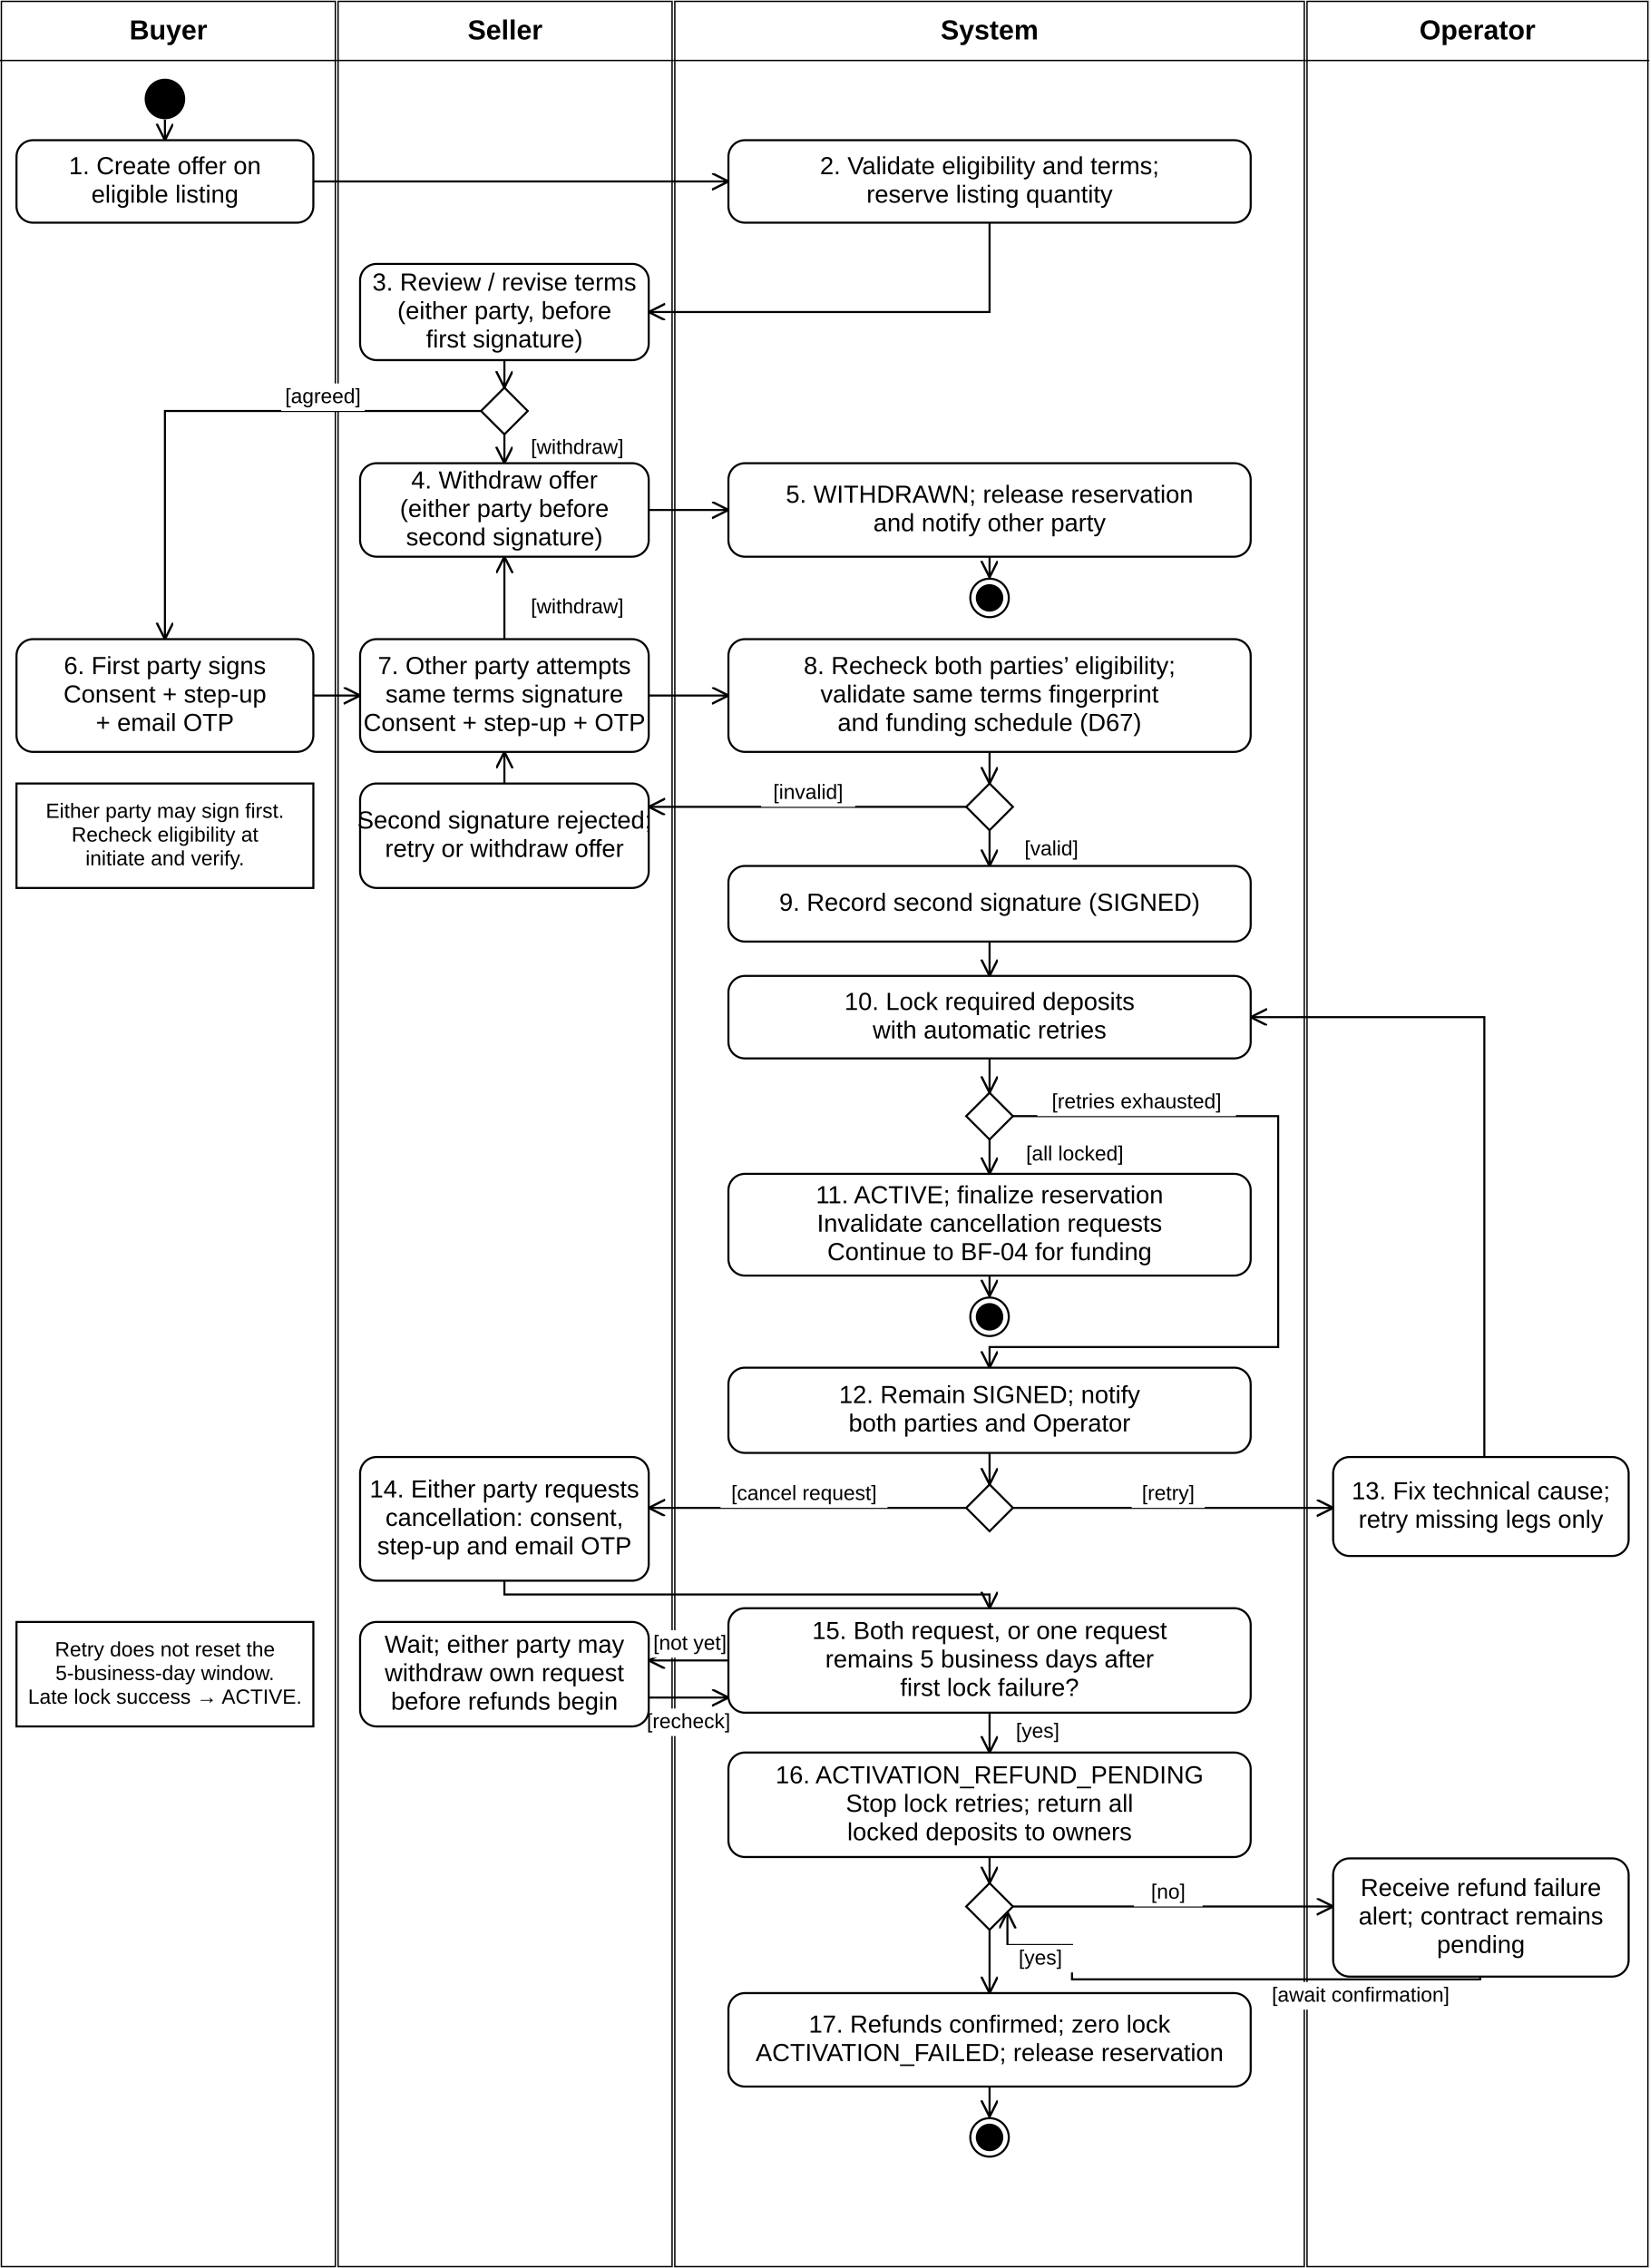
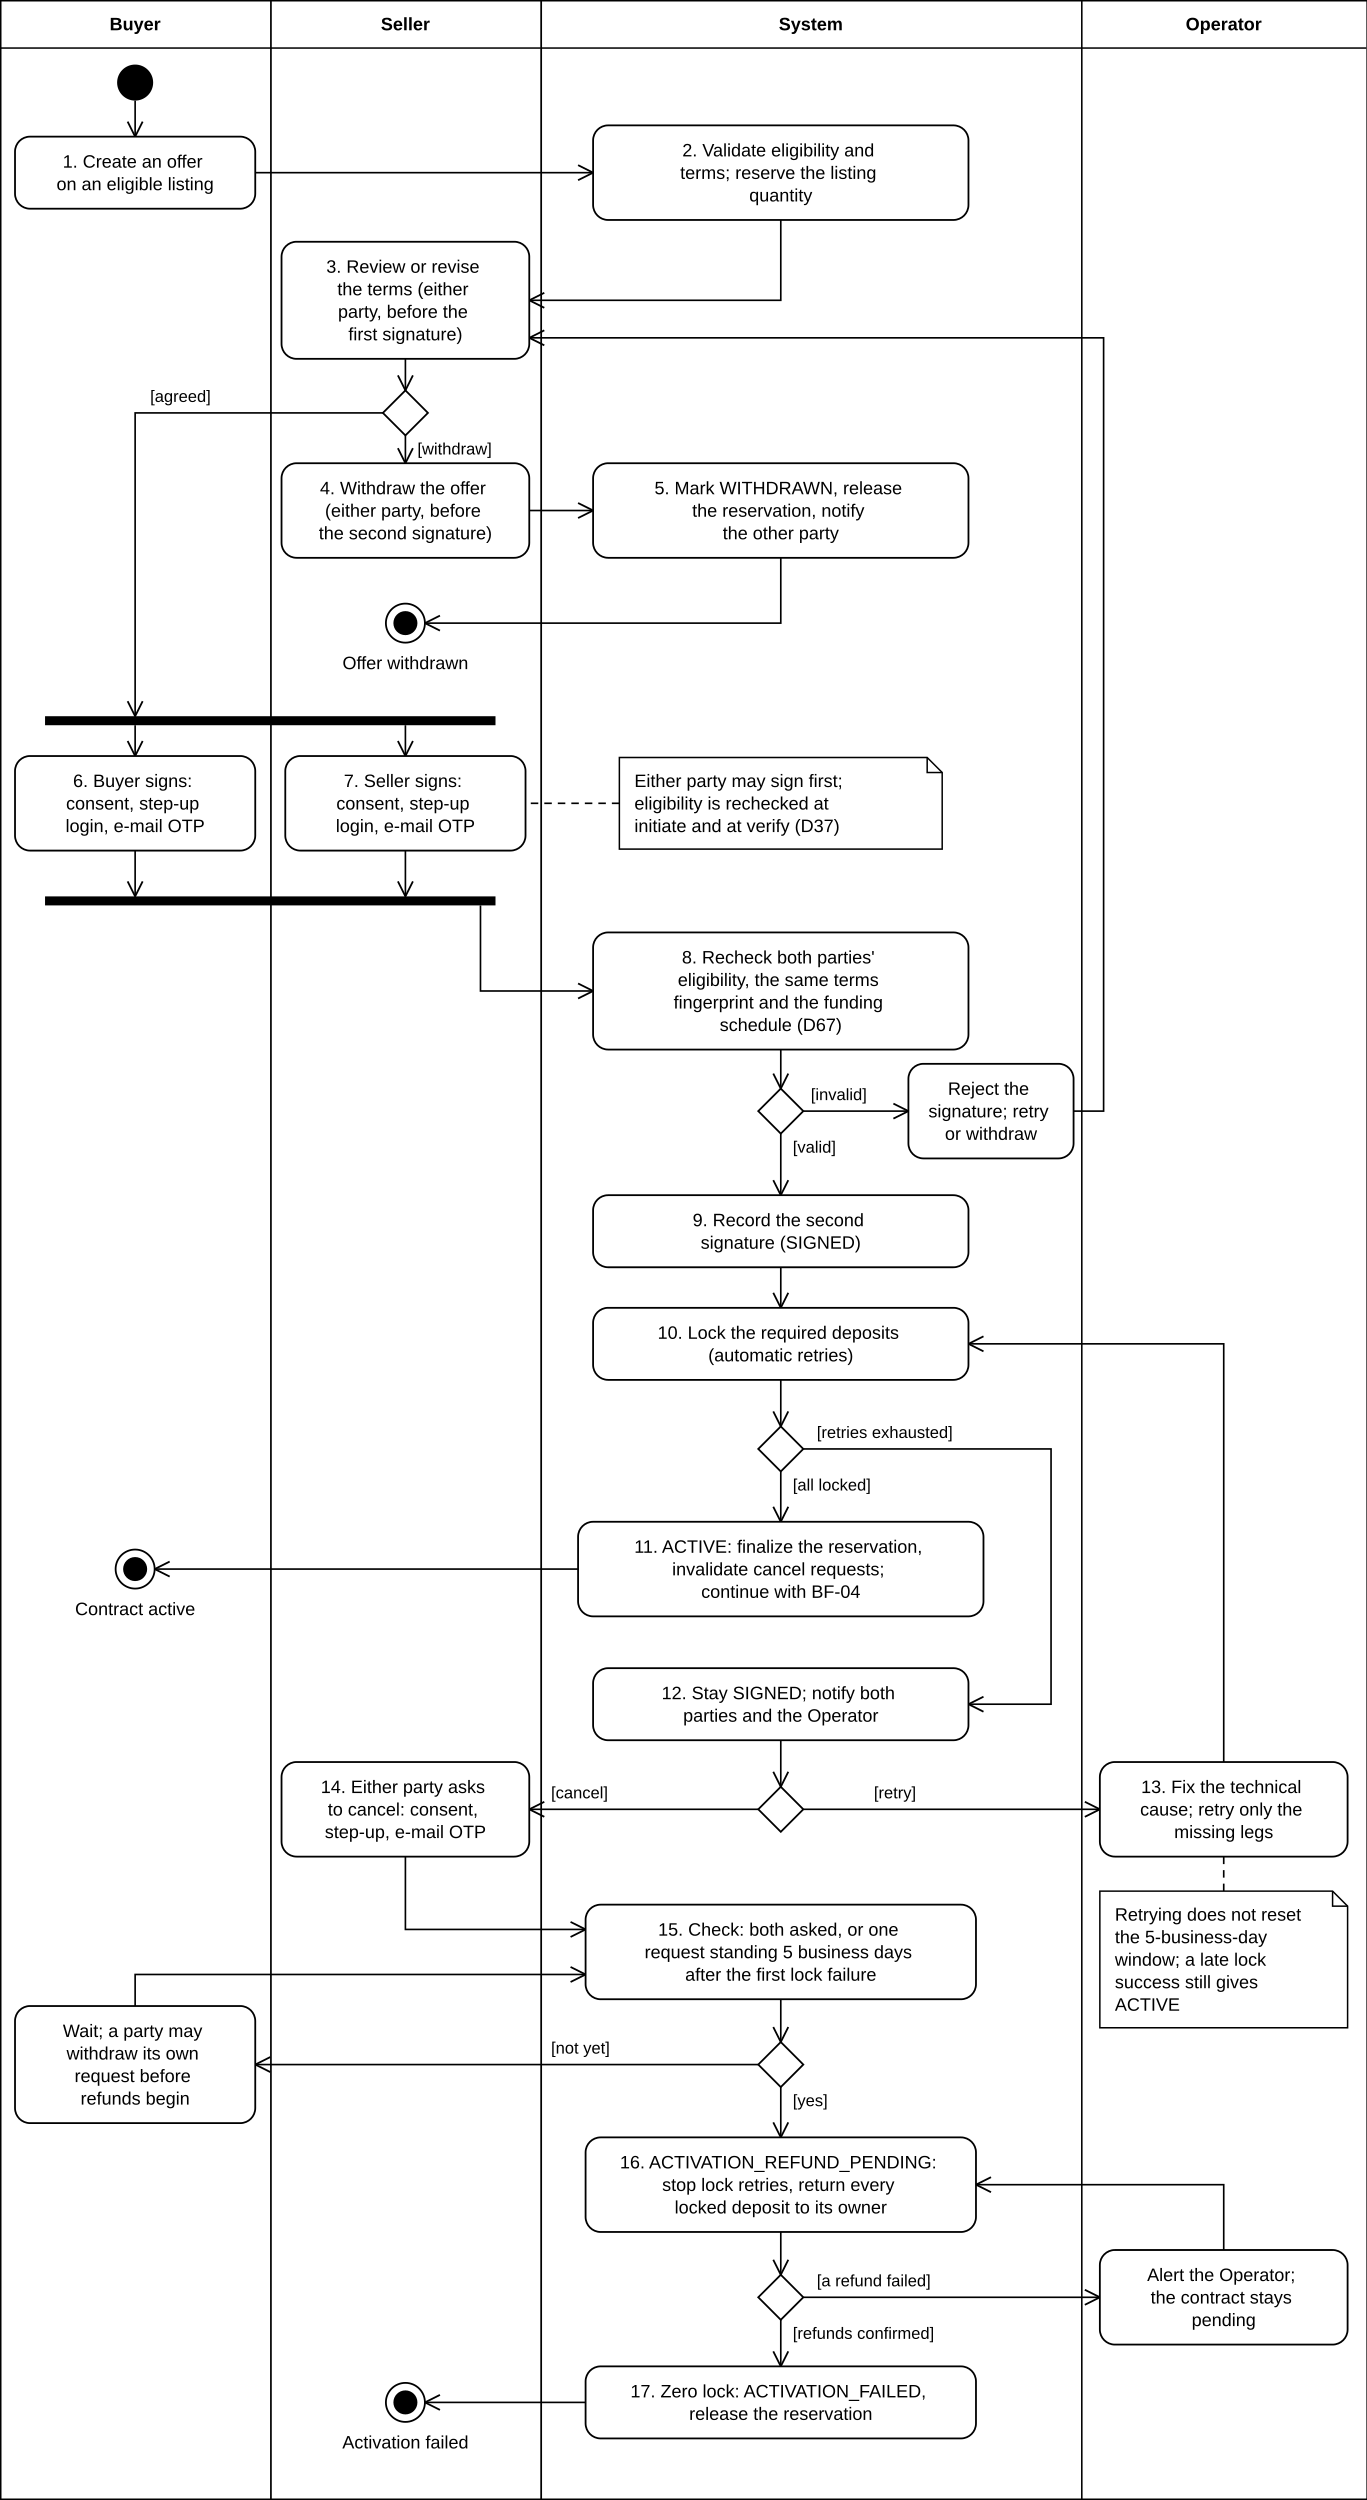
- <svg xmlns="http://www.w3.org/2000/svg" width="1200" height="1650" viewBox="0 0 1200 1650">
+ <svg xmlns="http://www.w3.org/2000/svg" width="910" height="1665" viewBox="0 0 910 1665" font-family="Arial" font-size="12">
  <defs>
-     <marker id="arrow" markerWidth="9" markerHeight="9" refX="8" refY="4" orient="auto">
-       <path d="M0 0L8 4L0 8" fill="none" stroke="black" stroke-width="1.1" />
+     <marker id="open" viewBox="0 0 12 12" refX="11" refY="6" markerWidth="12" markerHeight="12" markerUnits="userSpaceOnUse" orient="auto">
+       <path d="M1,1 L11,6 L1,11" fill="none" stroke="black" stroke-width="1.2" />
+     </marker>
+     <marker id="tri" viewBox="0 0 14 14" refX="13" refY="7" markerWidth="14" markerHeight="14" markerUnits="userSpaceOnUse" orient="auto">
+       <path d="M1,1 L13,7 L1,13 Z" fill="white" stroke="black" />
+     </marker>
+     <marker id="dia" viewBox="0 0 18 10" refX="1" refY="5" markerWidth="18" markerHeight="10" markerUnits="userSpaceOnUse" orient="auto">
+       <path d="M1,5 L9,1 L17,5 L9,9 Z" fill="black" />
    </marker>
  </defs>
-   <rect width="1200" height="1650" fill="white" />
-   <rect x="1" y="1" width="243" height="1648" fill="none" stroke="black" />
-   <path d="M0 44H245" stroke="black" />
-   <text x="122.5" y="23.0" text-anchor="middle" dominant-baseline="middle" font-family="Arial, sans-serif" font-size="20" font-weight="bold">Buyer</text>
-   <rect x="246" y="1" width="243" height="1648" fill="none" stroke="black" />
-   <path d="M245 44H490" stroke="black" />
-   <text x="367.5" y="23.0" text-anchor="middle" dominant-baseline="middle" font-family="Arial, sans-serif" font-size="20" font-weight="bold">Seller</text>
-   <rect x="491" y="1" width="458" height="1648" fill="none" stroke="black" />
-   <path d="M490 44H950" stroke="black" />
-   <text x="720.0" y="23.0" text-anchor="middle" dominant-baseline="middle" font-family="Arial, sans-serif" font-size="20" font-weight="bold">System</text>
-   <rect x="951" y="1" width="248" height="1648" fill="none" stroke="black" />
-   <path d="M950 44H1200" stroke="black" />
-   <text x="1075.0" y="23.0" text-anchor="middle" dominant-baseline="middle" font-family="Arial, sans-serif" font-size="20" font-weight="bold">Operator</text>
-   <polyline points="120,87 120,102" fill="none" stroke="black" stroke-width="1.5" marker-end="url(#arrow)" />
-   <polyline points="228,132 530,132" fill="none" stroke="black" stroke-width="1.5" marker-end="url(#arrow)" />
-   <polyline points="720,162 720,227 472,227" fill="none" stroke="black" stroke-width="1.5" marker-end="url(#arrow)" />
-   <polyline points="367,262 367,282" fill="none" stroke="black" stroke-width="1.5" marker-end="url(#arrow)" />
-   <polyline points="367,316 367,337" fill="none" stroke="black" stroke-width="1.5" marker-end="url(#arrow)" />
-   <rect x="382.0" y="316" width="76.0" height="20" fill="white" />
-   <text x="420" y="326.0" text-anchor="middle" dominant-baseline="middle" font-family="Arial, sans-serif" font-size="15" font-weight="normal">[withdraw]</text>
-   <polyline points="472,371 530,371" fill="none" stroke="black" stroke-width="1.5" marker-end="url(#arrow)" />
-   <polyline points="720,405 720,420" fill="none" stroke="black" stroke-width="1.5" marker-end="url(#arrow)" />
-   <polyline points="350,299 120,299 120,465" fill="none" stroke="black" stroke-width="1.5" marker-end="url(#arrow)" />
-   <rect x="204.6" y="279" width="60.8" height="20" fill="white" />
-   <text x="235" y="289.0" text-anchor="middle" dominant-baseline="middle" font-family="Arial, sans-serif" font-size="15" font-weight="normal">[agreed]</text>
-   <polyline points="228,506 262,506" fill="none" stroke="black" stroke-width="1.5" marker-end="url(#arrow)" />
-   <polyline points="472,506 530,506" fill="none" stroke="black" stroke-width="1.5" marker-end="url(#arrow)" />
-   <polyline points="720,547 720,570" fill="none" stroke="black" stroke-width="1.5" marker-end="url(#arrow)" />
-   <polyline points="720,604 720,630" fill="none" stroke="black" stroke-width="1.5" marker-end="url(#arrow)" />
-   <rect x="738.4" y="608" width="53.2" height="20" fill="white" />
-   <text x="765" y="618.0" text-anchor="middle" dominant-baseline="middle" font-family="Arial, sans-serif" font-size="15" font-weight="normal">[valid]</text>
-   <polyline points="703,587 472,587" fill="none" stroke="black" stroke-width="1.5" marker-end="url(#arrow)" />
-   <rect x="553.8" y="567" width="68.4" height="20" fill="white" />
-   <text x="588" y="577.0" text-anchor="middle" dominant-baseline="middle" font-family="Arial, sans-serif" font-size="15" font-weight="normal">[invalid]</text>
-   <polyline points="367,570 367,547" fill="none" stroke="black" stroke-width="1.5" marker-end="url(#arrow)" />
-   <polyline points="367,465 367,405" fill="none" stroke="black" stroke-width="1.5" marker-end="url(#arrow)" />
-   <rect x="382.0" y="432" width="76.0" height="20" fill="white" />
-   <text x="420" y="442.0" text-anchor="middle" dominant-baseline="middle" font-family="Arial, sans-serif" font-size="15" font-weight="normal">[withdraw]</text>
-   <polyline points="720,685 720,710" fill="none" stroke="black" stroke-width="1.5" marker-end="url(#arrow)" />
-   <polyline points="720,770 720,795" fill="none" stroke="black" stroke-width="1.5" marker-end="url(#arrow)" />
-   <polyline points="720,829 720,854" fill="none" stroke="black" stroke-width="1.5" marker-end="url(#arrow)" />
-   <rect x="736.4" y="830" width="91.2" height="20" fill="white" />
-   <text x="782" y="840.0" text-anchor="middle" dominant-baseline="middle" font-family="Arial, sans-serif" font-size="15" font-weight="normal">[all locked]</text>
-   <polyline points="720,928 720,943" fill="none" stroke="black" stroke-width="1.5" marker-end="url(#arrow)" />
-   <polyline points="737,812 930,812 930,980 720,980 720,995" fill="none" stroke="black" stroke-width="1.5" marker-end="url(#arrow)" />
-   <rect x="754.8" y="792" width="144.4" height="20" fill="white" />
-   <text x="827" y="802.0" text-anchor="middle" dominant-baseline="middle" font-family="Arial, sans-serif" font-size="15" font-weight="normal">[retries exhausted]</text>
-   <polyline points="720,1057 720,1080" fill="none" stroke="black" stroke-width="1.5" marker-end="url(#arrow)" />
-   <polyline points="737,1097 970,1097" fill="none" stroke="black" stroke-width="1.5" marker-end="url(#arrow)" />
-   <rect x="823.4" y="1077" width="53.2" height="20" fill="white" />
-   <text x="850" y="1087.0" text-anchor="middle" dominant-baseline="middle" font-family="Arial, sans-serif" font-size="15" font-weight="normal">[retry]</text>
-   <polyline points="1080,1060 1080,740 910,740" fill="none" stroke="black" stroke-width="1.5" marker-end="url(#arrow)" />
-   <polyline points="703,1097 472,1097" fill="none" stroke="black" stroke-width="1.5" marker-end="url(#arrow)" />
-   <rect x="524.2" y="1077" width="121.6" height="20" fill="white" />
-   <text x="585" y="1087.0" text-anchor="middle" dominant-baseline="middle" font-family="Arial, sans-serif" font-size="15" font-weight="normal">[cancel request]</text>
-   <polyline points="367,1150 367,1160 720,1160 720,1170" fill="none" stroke="black" stroke-width="1.5" marker-end="url(#arrow)" />
-   <polyline points="530,1208 472,1208" fill="none" stroke="black" stroke-width="1.5" marker-end="url(#arrow)" />
-   <rect x="467.8" y="1186" width="68.4" height="20" fill="white" />
-   <text x="502" y="1196.0" text-anchor="middle" dominant-baseline="middle" font-family="Arial, sans-serif" font-size="15" font-weight="normal">[not yet]</text>
-   <polyline points="472,1235 530,1235" fill="none" stroke="black" stroke-width="1.5" marker-end="url(#arrow)" />
-   <rect x="466.8" y="1243" width="68.4" height="20" fill="white" />
-   <text x="501" y="1253.0" text-anchor="middle" dominant-baseline="middle" font-family="Arial, sans-serif" font-size="15" font-weight="normal">[recheck]</text>
-   <polyline points="720,1246 720,1275" fill="none" stroke="black" stroke-width="1.5" marker-end="url(#arrow)" />
-   <rect x="730.0" y="1250" width="50" height="20" fill="white" />
-   <text x="755" y="1260.0" text-anchor="middle" dominant-baseline="middle" font-family="Arial, sans-serif" font-size="15" font-weight="normal">[yes]</text>
-   <polyline points="720,1351 720,1370" fill="none" stroke="black" stroke-width="1.5" marker-end="url(#arrow)" />
-   <polyline points="737,1387 970,1387" fill="none" stroke="black" stroke-width="1.5" marker-end="url(#arrow)" />
-   <rect x="825.0" y="1367" width="50" height="20" fill="white" />
-   <text x="850" y="1377.0" text-anchor="middle" dominant-baseline="middle" font-family="Arial, sans-serif" font-size="15" font-weight="normal">[no]</text>
-   <polyline points="1077,1438 1077,1440 780,1440 780,1415 733,1415 733,1391" fill="none" stroke="black" stroke-width="1.5" marker-end="url(#arrow)" />
-   <rect x="914.0" y="1442" width="152.0" height="20" fill="white" />
-   <text x="990" y="1452.0" text-anchor="middle" dominant-baseline="middle" font-family="Arial, sans-serif" font-size="15" font-weight="normal">[await confirmation]</text>
-   <polyline points="720,1404 720,1450" fill="none" stroke="black" stroke-width="1.5" marker-end="url(#arrow)" />
-   <rect x="732.0" y="1415" width="50" height="20" fill="white" />
-   <text x="757" y="1425.0" text-anchor="middle" dominant-baseline="middle" font-family="Arial, sans-serif" font-size="15" font-weight="normal">[yes]</text>
-   <polyline points="720,1518 720,1540" fill="none" stroke="black" stroke-width="1.5" marker-end="url(#arrow)" />
-   <circle cx="120.0" cy="72.0" r="14.0" fill="black" stroke="black" stroke-width="1.5" />
-   <text x="120.0" y="72.0" text-anchor="middle" dominant-baseline="middle" font-family="Arial, sans-serif" font-size="18" font-weight="normal" />
-   <rect x="12" y="102" width="216" height="60" rx="12" fill="white" stroke="black" stroke-width="1.5" />
-   <text x="120.0" y="121.65" text-anchor="middle" dominant-baseline="middle" font-family="Arial, sans-serif" font-size="18" font-weight="normal">1. Create offer on</text>
-   <text x="120.0" y="142.35" text-anchor="middle" dominant-baseline="middle" font-family="Arial, sans-serif" font-size="18" font-weight="normal">eligible listing</text>
-   <rect x="530" y="102" width="380" height="60" rx="12" fill="white" stroke="black" stroke-width="1.5" />
-   <text x="720.0" y="121.65" text-anchor="middle" dominant-baseline="middle" font-family="Arial, sans-serif" font-size="18" font-weight="normal">2. Validate eligibility and terms;</text>
-   <text x="720.0" y="142.35" text-anchor="middle" dominant-baseline="middle" font-family="Arial, sans-serif" font-size="18" font-weight="normal">reserve listing quantity</text>
-   <rect x="262" y="192" width="210" height="70" rx="12" fill="white" stroke="black" stroke-width="1.5" />
-   <text x="367.0" y="206.3" text-anchor="middle" dominant-baseline="middle" font-family="Arial, sans-serif" font-size="18" font-weight="normal">3. Review / revise terms</text>
-   <text x="367.0" y="227.0" text-anchor="middle" dominant-baseline="middle" font-family="Arial, sans-serif" font-size="18" font-weight="normal">(either party, before</text>
-   <text x="367.0" y="247.7" text-anchor="middle" dominant-baseline="middle" font-family="Arial, sans-serif" font-size="18" font-weight="normal">first signature)</text>
-   <path d="M367.0 282L384 299.0L367.0 316L350 299.0Z" fill="white" stroke="black" stroke-width="1.5" />
-   <text x="367.0" y="299.0" text-anchor="middle" dominant-baseline="middle" font-family="Arial, sans-serif" font-size="18" font-weight="normal" />
-   <rect x="262" y="337" width="210" height="68" rx="12" fill="white" stroke="black" stroke-width="1.5" />
-   <text x="367.0" y="350.3" text-anchor="middle" dominant-baseline="middle" font-family="Arial, sans-serif" font-size="18" font-weight="normal">4. Withdraw offer</text>
-   <text x="367.0" y="371.0" text-anchor="middle" dominant-baseline="middle" font-family="Arial, sans-serif" font-size="18" font-weight="normal">(either party before</text>
-   <text x="367.0" y="391.7" text-anchor="middle" dominant-baseline="middle" font-family="Arial, sans-serif" font-size="18" font-weight="normal">second signature)</text>
-   <rect x="530" y="337" width="380" height="68" rx="12" fill="white" stroke="black" stroke-width="1.5" />
-   <text x="720.0" y="360.65" text-anchor="middle" dominant-baseline="middle" font-family="Arial, sans-serif" font-size="18" font-weight="normal">5. WITHDRAWN; release reservation</text>
-   <text x="720.0" y="381.35" text-anchor="middle" dominant-baseline="middle" font-family="Arial, sans-serif" font-size="18" font-weight="normal">and notify other party</text>
-   <circle cx="720.0" cy="435.0" r="14.0" fill="white" stroke="black" stroke-width="1.5" />
-   <circle cx="720.0" cy="435.0" r="10.0" fill="black" />
-   <text x="720.0" y="435.0" text-anchor="middle" dominant-baseline="middle" font-family="Arial, sans-serif" font-size="18" font-weight="normal" />
-   <rect x="12" y="465" width="216" height="82" rx="12" fill="white" stroke="black" stroke-width="1.5" />
-   <text x="120.0" y="485.3" text-anchor="middle" dominant-baseline="middle" font-family="Arial, sans-serif" font-size="18" font-weight="normal">6. First party signs</text>
-   <text x="120.0" y="506.0" text-anchor="middle" dominant-baseline="middle" font-family="Arial, sans-serif" font-size="18" font-weight="normal">Consent + step-up</text>
-   <text x="120.0" y="526.7" text-anchor="middle" dominant-baseline="middle" font-family="Arial, sans-serif" font-size="18" font-weight="normal">+ email OTP</text>
-   <rect x="262" y="465" width="210" height="82" rx="12" fill="white" stroke="black" stroke-width="1.5" />
-   <text x="367.0" y="485.3" text-anchor="middle" dominant-baseline="middle" font-family="Arial, sans-serif" font-size="18" font-weight="normal">7. Other party attempts</text>
-   <text x="367.0" y="506.0" text-anchor="middle" dominant-baseline="middle" font-family="Arial, sans-serif" font-size="18" font-weight="normal">same terms signature</text>
-   <text x="367.0" y="526.7" text-anchor="middle" dominant-baseline="middle" font-family="Arial, sans-serif" font-size="18" font-weight="normal">Consent + step-up + OTP</text>
-   <rect x="530" y="465" width="380" height="82" rx="12" fill="white" stroke="black" stroke-width="1.5" />
-   <text x="720.0" y="485.3" text-anchor="middle" dominant-baseline="middle" font-family="Arial, sans-serif" font-size="18" font-weight="normal">8. Recheck both parties’ eligibility;</text>
-   <text x="720.0" y="506.0" text-anchor="middle" dominant-baseline="middle" font-family="Arial, sans-serif" font-size="18" font-weight="normal">validate same terms fingerprint</text>
-   <text x="720.0" y="526.7" text-anchor="middle" dominant-baseline="middle" font-family="Arial, sans-serif" font-size="18" font-weight="normal">and funding schedule (D67)</text>
-   <path d="M720.0 570L737 587.0L720.0 604L703 587.0Z" fill="white" stroke="black" stroke-width="1.5" />
-   <text x="720.0" y="587.0" text-anchor="middle" dominant-baseline="middle" font-family="Arial, sans-serif" font-size="18" font-weight="normal" />
-   <rect x="530" y="630" width="380" height="55" rx="12" fill="white" stroke="black" stroke-width="1.5" />
-   <text x="720.0" y="657.5" text-anchor="middle" dominant-baseline="middle" font-family="Arial, sans-serif" font-size="18" font-weight="normal">9. Record second signature (SIGNED)</text>
-   <rect x="530" y="710" width="380" height="60" rx="12" fill="white" stroke="black" stroke-width="1.5" />
-   <text x="720.0" y="729.65" text-anchor="middle" dominant-baseline="middle" font-family="Arial, sans-serif" font-size="18" font-weight="normal">10. Lock required deposits</text>
-   <text x="720.0" y="750.35" text-anchor="middle" dominant-baseline="middle" font-family="Arial, sans-serif" font-size="18" font-weight="normal">with automatic retries</text>
-   <path d="M720.0 795L737 812.0L720.0 829L703 812.0Z" fill="white" stroke="black" stroke-width="1.5" />
-   <text x="720.0" y="812.0" text-anchor="middle" dominant-baseline="middle" font-family="Arial, sans-serif" font-size="18" font-weight="normal" />
-   <rect x="530" y="854" width="380" height="74" rx="12" fill="white" stroke="black" stroke-width="1.5" />
-   <text x="720.0" y="870.3" text-anchor="middle" dominant-baseline="middle" font-family="Arial, sans-serif" font-size="18" font-weight="normal">11. ACTIVE; finalize reservation</text>
-   <text x="720.0" y="891.0" text-anchor="middle" dominant-baseline="middle" font-family="Arial, sans-serif" font-size="18" font-weight="normal">Invalidate cancellation requests</text>
-   <text x="720.0" y="911.7" text-anchor="middle" dominant-baseline="middle" font-family="Arial, sans-serif" font-size="18" font-weight="normal">Continue to BF-04 for funding</text>
-   <circle cx="720.0" cy="958.0" r="14.0" fill="white" stroke="black" stroke-width="1.5" />
-   <circle cx="720.0" cy="958.0" r="10.0" fill="black" />
-   <text x="720.0" y="958.0" text-anchor="middle" dominant-baseline="middle" font-family="Arial, sans-serif" font-size="18" font-weight="normal" />
-   <rect x="530" y="995" width="380" height="62" rx="12" fill="white" stroke="black" stroke-width="1.5" />
-   <text x="720.0" y="1015.65" text-anchor="middle" dominant-baseline="middle" font-family="Arial, sans-serif" font-size="18" font-weight="normal">12. Remain SIGNED; notify</text>
-   <text x="720.0" y="1036.35" text-anchor="middle" dominant-baseline="middle" font-family="Arial, sans-serif" font-size="18" font-weight="normal">both parties and Operator</text>
-   <path d="M720.0 1080L737 1097.0L720.0 1114L703 1097.0Z" fill="white" stroke="black" stroke-width="1.5" />
-   <text x="720.0" y="1097.0" text-anchor="middle" dominant-baseline="middle" font-family="Arial, sans-serif" font-size="18" font-weight="normal" />
-   <rect x="970" y="1060" width="215" height="72" rx="12" fill="white" stroke="black" stroke-width="1.5" />
-   <text x="1077.5" y="1085.65" text-anchor="middle" dominant-baseline="middle" font-family="Arial, sans-serif" font-size="18" font-weight="normal">13. Fix technical cause;</text>
-   <text x="1077.5" y="1106.35" text-anchor="middle" dominant-baseline="middle" font-family="Arial, sans-serif" font-size="18" font-weight="normal">retry missing legs only</text>
-   <rect x="262" y="1060" width="210" height="90" rx="12" fill="white" stroke="black" stroke-width="1.5" />
-   <text x="367.0" y="1084.3" text-anchor="middle" dominant-baseline="middle" font-family="Arial, sans-serif" font-size="18" font-weight="normal">14. Either party requests</text>
-   <text x="367.0" y="1105.0" text-anchor="middle" dominant-baseline="middle" font-family="Arial, sans-serif" font-size="18" font-weight="normal">cancellation: consent,</text>
-   <text x="367.0" y="1125.7" text-anchor="middle" dominant-baseline="middle" font-family="Arial, sans-serif" font-size="18" font-weight="normal">step-up and email OTP</text>
-   <rect x="530" y="1170" width="380" height="76" rx="12" fill="white" stroke="black" stroke-width="1.5" />
-   <text x="720.0" y="1187.3" text-anchor="middle" dominant-baseline="middle" font-family="Arial, sans-serif" font-size="18" font-weight="normal">15. Both request, or one request</text>
-   <text x="720.0" y="1208.0" text-anchor="middle" dominant-baseline="middle" font-family="Arial, sans-serif" font-size="18" font-weight="normal">remains 5 business days after</text>
-   <text x="720.0" y="1228.7" text-anchor="middle" dominant-baseline="middle" font-family="Arial, sans-serif" font-size="18" font-weight="normal">first lock failure?</text>
-   <rect x="262" y="1180" width="210" height="76" rx="12" fill="white" stroke="black" stroke-width="1.5" />
-   <text x="367.0" y="1197.3" text-anchor="middle" dominant-baseline="middle" font-family="Arial, sans-serif" font-size="18" font-weight="normal">Wait; either party may</text>
-   <text x="367.0" y="1218.0" text-anchor="middle" dominant-baseline="middle" font-family="Arial, sans-serif" font-size="18" font-weight="normal">withdraw own request</text>
-   <text x="367.0" y="1238.7" text-anchor="middle" dominant-baseline="middle" font-family="Arial, sans-serif" font-size="18" font-weight="normal">before refunds begin</text>
-   <rect x="530" y="1275" width="380" height="76" rx="12" fill="white" stroke="black" stroke-width="1.5" />
-   <text x="720.0" y="1292.3" text-anchor="middle" dominant-baseline="middle" font-family="Arial, sans-serif" font-size="18" font-weight="normal">16. ACTIVATION_REFUND_PENDING</text>
-   <text x="720.0" y="1313.0" text-anchor="middle" dominant-baseline="middle" font-family="Arial, sans-serif" font-size="18" font-weight="normal">Stop lock retries; return all</text>
-   <text x="720.0" y="1333.7" text-anchor="middle" dominant-baseline="middle" font-family="Arial, sans-serif" font-size="18" font-weight="normal">locked deposits to owners</text>
-   <path d="M720.0 1370L737 1387.0L720.0 1404L703 1387.0Z" fill="white" stroke="black" stroke-width="1.5" />
-   <text x="720.0" y="1387.0" text-anchor="middle" dominant-baseline="middle" font-family="Arial, sans-serif" font-size="18" font-weight="normal" />
-   <rect x="970" y="1352" width="215" height="86" rx="12" fill="white" stroke="black" stroke-width="1.5" />
-   <text x="1077.5" y="1374.3" text-anchor="middle" dominant-baseline="middle" font-family="Arial, sans-serif" font-size="18" font-weight="normal">Receive refund failure</text>
-   <text x="1077.5" y="1395.0" text-anchor="middle" dominant-baseline="middle" font-family="Arial, sans-serif" font-size="18" font-weight="normal">alert; contract remains</text>
-   <text x="1077.5" y="1415.7" text-anchor="middle" dominant-baseline="middle" font-family="Arial, sans-serif" font-size="18" font-weight="normal">pending</text>
-   <rect x="530" y="1450" width="380" height="68" rx="12" fill="white" stroke="black" stroke-width="1.5" />
-   <text x="720.0" y="1473.65" text-anchor="middle" dominant-baseline="middle" font-family="Arial, sans-serif" font-size="18" font-weight="normal">17. Refunds confirmed; zero lock</text>
-   <text x="720.0" y="1494.35" text-anchor="middle" dominant-baseline="middle" font-family="Arial, sans-serif" font-size="18" font-weight="normal">ACTIVATION_FAILED; release reservation</text>
-   <circle cx="720.0" cy="1555.0" r="14.0" fill="white" stroke="black" stroke-width="1.5" />
-   <circle cx="720.0" cy="1555.0" r="10.0" fill="black" />
-   <text x="720.0" y="1555.0" text-anchor="middle" dominant-baseline="middle" font-family="Arial, sans-serif" font-size="18" font-weight="normal" />
-   <rect x="262" y="570" width="210" height="76" rx="12" fill="white" stroke="black" stroke-width="1.5" />
-   <text x="367.0" y="597.65" text-anchor="middle" dominant-baseline="middle" font-family="Arial, sans-serif" font-size="18" font-weight="normal">Second signature rejected;</text>
-   <text x="367.0" y="618.35" text-anchor="middle" dominant-baseline="middle" font-family="Arial, sans-serif" font-size="18" font-weight="normal">retry or withdraw offer</text>
-   <rect x="12" y="570" width="216" height="76" rx="0" fill="white" stroke="black" stroke-width="1.5" />
-   <text x="120.0" y="590.75" text-anchor="middle" dominant-baseline="middle" font-family="Arial, sans-serif" font-size="15" font-weight="normal">Either party may sign first.</text>
-   <text x="120.0" y="608.0" text-anchor="middle" dominant-baseline="middle" font-family="Arial, sans-serif" font-size="15" font-weight="normal">Recheck eligibility at</text>
-   <text x="120.0" y="625.25" text-anchor="middle" dominant-baseline="middle" font-family="Arial, sans-serif" font-size="15" font-weight="normal">initiate and verify.</text>
-   <rect x="12" y="1180" width="216" height="76" rx="0" fill="white" stroke="black" stroke-width="1.5" />
-   <text x="120.0" y="1200.75" text-anchor="middle" dominant-baseline="middle" font-family="Arial, sans-serif" font-size="15" font-weight="normal">Retry does not reset the</text>
-   <text x="120.0" y="1218.0" text-anchor="middle" dominant-baseline="middle" font-family="Arial, sans-serif" font-size="15" font-weight="normal">5-business-day window.</text>
-   <text x="120.0" y="1235.25" text-anchor="middle" dominant-baseline="middle" font-family="Arial, sans-serif" font-size="15" font-weight="normal">Late lock success → ACTIVE.</text>
+   <rect x="0" y="0" width="910" height="1665" fill="white" />
+   <rect x="0.5" y=".5" width="180" height="1664" fill="white" stroke="black" />
+   <line x1="0" y1="32" x2="180" y2="32" stroke="black" />
+   <text text-anchor="middle" dominant-baseline="central" font-size="12" font-weight="bold">
+     <tspan x="90.0" y="16.0">Buyer</tspan>
+   </text>
+   <rect x="180.5" y=".5" width="180" height="1664" fill="white" stroke="black" />
+   <line x1="180" y1="32" x2="360" y2="32" stroke="black" />
+   <text text-anchor="middle" dominant-baseline="central" font-size="12" font-weight="bold">
+     <tspan x="270.0" y="16.0">Seller</tspan>
+   </text>
+   <rect x="360.5" y=".5" width="360" height="1664" fill="white" stroke="black" />
+   <line x1="360" y1="32" x2="720" y2="32" stroke="black" />
+   <text text-anchor="middle" dominant-baseline="central" font-size="12" font-weight="bold">
+     <tspan x="540.0" y="16.0">System</tspan>
+   </text>
+   <rect x="720.5" y=".5" width="190" height="1664" fill="white" stroke="black" />
+   <line x1="720" y1="32" x2="910" y2="32" stroke="black" />
+   <text text-anchor="middle" dominant-baseline="central" font-size="12" font-weight="bold">
+     <tspan x="815.0" y="16.0">Operator</tspan>
+   </text>
+   <path d="M90.0,67.0 L90.0,91.0" fill="none" stroke="black" stroke-width="1.1" marker-end="url(#open)" />
+   <path d="M170.0,115 L395.0,115" fill="none" stroke="black" stroke-width="1.1" marker-end="url(#open)" />
+   <path d="M520,146.5 L520,200 L352.5,200" fill="none" stroke="black" stroke-width="1.1" marker-end="url(#open)" />
+   <path d="M270.0,239.0 L270.0,260.0" fill="none" stroke="black" stroke-width="1.1" marker-end="url(#open)" />
+   <path d="M270.0,290.0 L270.0,308.5" fill="none" stroke="black" stroke-width="1.1" marker-end="url(#open)" />
+   <rect x="276.0" y="292" width="53.516" height="13.75" fill="white" />
+   <text text-anchor="start" dominant-baseline="central" font-size="11">
+     <tspan x="278.0" y="298.875">[withdraw]</tspan>
+   </text>
+   <path d="M352.5,340 L395.0,340" fill="none" stroke="black" stroke-width="1.1" marker-end="url(#open)" />
+   <path d="M520,371.5 L520,415 L283.0,415" fill="none" stroke="black" stroke-width="1.1" marker-end="url(#open)" />
+   <path d="M255.0,275 L90.0,275 L90.0,477.0" fill="none" stroke="black" stroke-width="1.1" marker-end="url(#open)" />
+   <rect x="98.0" y="257" width="44.359" height="13.75" fill="white" />
+   <text text-anchor="start" dominant-baseline="central" font-size="11">
+     <tspan x="100.0" y="263.875">[agreed]</tspan>
+   </text>
+   <path d="M90.0,483.0 L90.0,503.5" fill="none" stroke="black" stroke-width="1.1" marker-end="url(#open)" />
+   <path d="M270.0,483.0 L270.0,503.5" fill="none" stroke="black" stroke-width="1.1" marker-end="url(#open)" />
+   <path d="M412.5,535 L350.0,535" fill="none" stroke="black" stroke-width="1.1" stroke-dasharray="5,4" />
+   <path d="M90.0,566.5 L90.0,597.0" fill="none" stroke="black" stroke-width="1.1" marker-end="url(#open)" />
+   <path d="M270.0,566.5 L270.0,597.0" fill="none" stroke="black" stroke-width="1.1" marker-end="url(#open)" />
+   <path d="M320,603.0 L320,660 L395.0,660" fill="none" stroke="black" stroke-width="1.1" marker-end="url(#open)" />
+   <path d="M520,699.0 L520,725.0" fill="none" stroke="black" stroke-width="1.1" marker-end="url(#open)" />
+   <path d="M520,755.0 L520,796.0" fill="none" stroke="black" stroke-width="1.1" marker-end="url(#open)" />
+   <rect x="526" y="757" width="32.734" height="13.75" fill="white" />
+   <text text-anchor="start" dominant-baseline="central" font-size="11">
+     <tspan x="528" y="763.875">[valid]</tspan>
+   </text>
+   <path d="M535.0,740 L605.0,740" fill="none" stroke="black" stroke-width="1.1" marker-end="url(#open)" />
+   <rect x="538" y="722" width="41.297" height="13.75" fill="white" />
+   <text text-anchor="start" dominant-baseline="central" font-size="11">
+     <tspan x="540" y="728.875">[invalid]</tspan>
+   </text>
+   <path d="M715.0,740 L735,740 L735,225 L352.5,225" fill="none" stroke="black" stroke-width="1.1" marker-end="url(#open)" />
+   <path d="M520,844.0 L520,871.0" fill="none" stroke="black" stroke-width="1.1" marker-end="url(#open)" />
+   <path d="M520,919.0 L520,950.0" fill="none" stroke="black" stroke-width="1.1" marker-end="url(#open)" />
+   <path d="M520,980.0 L520,1013.5" fill="none" stroke="black" stroke-width="1.1" marker-end="url(#open)" />
+   <rect x="526" y="982" width="55.969" height="13.75" fill="white" />
+   <text text-anchor="start" dominant-baseline="central" font-size="11">
+     <tspan x="528" y="988.875">[all locked]</tspan>
+   </text>
+   <path d="M385.0,1045 L103.0,1045" fill="none" stroke="black" stroke-width="1.1" marker-end="url(#open)" />
+   <path d="M535.0,965 L700,965 L700,1135 L645.0,1135" fill="none" stroke="black" stroke-width="1.1" marker-end="url(#open)" />
+   <rect x="542" y="947" width="94.484" height="13.75" fill="white" />
+   <text text-anchor="start" dominant-baseline="central" font-size="11">
+     <tspan x="544" y="953.875">[retries exhausted]</tspan>
+   </text>
+   <path d="M520,1159.0 L520,1190.0" fill="none" stroke="black" stroke-width="1.1" marker-end="url(#open)" />
+   <path d="M535.0,1205 L732.5,1205" fill="none" stroke="black" stroke-width="1.1" marker-end="url(#open)" />
+   <rect x="580" y="1187" width="32.109" height="13.75" fill="white" />
+   <text text-anchor="start" dominant-baseline="central" font-size="11">
+     <tspan x="582" y="1193.875">[retry]</tspan>
+   </text>
+   <path d="M815.0,1173.5 L815.0,895 L645.0,895" fill="none" stroke="black" stroke-width="1.1" marker-end="url(#open)" />
+   <path d="M815.0,1259.5 L815.0,1236.5" fill="none" stroke="black" stroke-width="1.1" stroke-dasharray="5,4" />
+   <path d="M505.0,1205 L352.5,1205" fill="none" stroke="black" stroke-width="1.1" marker-end="url(#open)" />
+   <rect x="365.0" y="1187" width="41.906" height="13.75" fill="white" />
+   <text text-anchor="start" dominant-baseline="central" font-size="11">
+     <tspan x="367.0" y="1193.875">[cancel]</tspan>
+   </text>
+   <path d="M270.0,1236.5 L270.0,1285 L390.0,1285" fill="none" stroke="black" stroke-width="1.1" marker-end="url(#open)" />
+   <path d="M520,1331.5 L520,1360.0" fill="none" stroke="black" stroke-width="1.1" marker-end="url(#open)" />
+   <path d="M505.0,1375 L170.0,1375" fill="none" stroke="black" stroke-width="1.1" marker-end="url(#open)" />
+   <rect x="365.0" y="1357" width="43.125" height="13.75" fill="white" />
+   <text text-anchor="start" dominant-baseline="central" font-size="11">
+     <tspan x="367.0" y="1363.875">[not yet]</tspan>
+   </text>
+   <path d="M90.0,1336.0 L90.0,1315 L390.0,1315" fill="none" stroke="black" stroke-width="1.1" marker-end="url(#open)" />
+   <path d="M520,1390.0 L520,1423.5" fill="none" stroke="black" stroke-width="1.1" marker-end="url(#open)" />
+   <rect x="526" y="1392" width="27.227" height="13.75" fill="white" />
+   <text text-anchor="start" dominant-baseline="central" font-size="11">
+     <tspan x="528" y="1398.875">[yes]</tspan>
+   </text>
+   <path d="M520,1486.5 L520,1515.0" fill="none" stroke="black" stroke-width="1.1" marker-end="url(#open)" />
+   <path d="M535.0,1530 L732.5,1530" fill="none" stroke="black" stroke-width="1.1" marker-end="url(#open)" />
+   <rect x="542" y="1512" width="79.82" height="13.75" fill="white" />
+   <text text-anchor="start" dominant-baseline="central" font-size="11">
+     <tspan x="544" y="1518.875">[a refund failed]</tspan>
+   </text>
+   <path d="M815.0,1498.5 L815.0,1455 L650.0,1455" fill="none" stroke="black" stroke-width="1.1" marker-end="url(#open)" />
+   <path d="M520,1545.0 L520,1576.0" fill="none" stroke="black" stroke-width="1.1" marker-end="url(#open)" />
+   <rect x="526" y="1547" width="98.148" height="13.75" fill="white" />
+   <text text-anchor="start" dominant-baseline="central" font-size="11">
+     <tspan x="528" y="1553.875">[refunds confirmed]</tspan>
+   </text>
+   <path d="M390.0,1600 L283.0,1600" fill="none" stroke="black" stroke-width="1.1" marker-end="url(#open)" />
+   <circle cx="90.0" cy="55" r="12.0" fill="black" />
+   <rect x="10.0" y="91.0" width="160" height="48.0" rx="10" fill="white" stroke="black" stroke-width="1.2" />
+   <text text-anchor="middle" dominant-baseline="central" font-size="12">
+     <tspan x="90.0" y="107.5">1. Create an offer</tspan>
+     <tspan x="90.0" y="122.5">on an eligible listing</tspan>
+   </text>
+   <rect x="395.0" y="83.5" width="250" height="63.0" rx="10" fill="white" stroke="black" stroke-width="1.2" />
+   <text text-anchor="middle" dominant-baseline="central" font-size="12">
+     <tspan x="520" y="100.0">2. Validate eligibility and</tspan>
+     <tspan x="520" y="115.0">terms; reserve the listing</tspan>
+     <tspan x="520" y="130.0">quantity</tspan>
+   </text>
+   <rect x="187.5" y="161.0" width="165" height="78.0" rx="10" fill="white" stroke="black" stroke-width="1.2" />
+   <text text-anchor="middle" dominant-baseline="central" font-size="12">
+     <tspan x="270.0" y="177.5">3. Review or revise</tspan>
+     <tspan x="270.0" y="192.5">the terms (either</tspan>
+     <tspan x="270.0" y="207.5">party, before the</tspan>
+     <tspan x="270.0" y="222.5">first signature)</tspan>
+   </text>
+   <polygon points="270.0,260.0 285.0,275 270.0,290.0 255.0,275" fill="white" stroke="black" stroke-width="1.2" />
+   <rect x="187.5" y="308.5" width="165" height="63.0" rx="10" fill="white" stroke="black" stroke-width="1.2" />
+   <text text-anchor="middle" dominant-baseline="central" font-size="12">
+     <tspan x="270.0" y="325.0">4. Withdraw the offer</tspan>
+     <tspan x="270.0" y="340.0">(either party, before</tspan>
+     <tspan x="270.0" y="355.0">the second signature)</tspan>
+   </text>
+   <rect x="395.0" y="308.5" width="250" height="63.0" rx="10" fill="white" stroke="black" stroke-width="1.2" />
+   <text text-anchor="middle" dominant-baseline="central" font-size="12">
+     <tspan x="520" y="325.0">5. Mark WITHDRAWN, release</tspan>
+     <tspan x="520" y="340.0">the reservation, notify</tspan>
+     <tspan x="520" y="355.0">the other party</tspan>
+   </text>
+   <circle cx="270.0" cy="415" r="13.0" fill="white" stroke="black" stroke-width="1.2" />
+   <circle cx="270.0" cy="415" r="8.0" fill="black" />
+   <text text-anchor="middle" dominant-baseline="central" font-size="12">
+     <tspan x="270.0" y="441.5">Offer withdrawn</tspan>
+   </text>
+   <rect x="30.0" y="477.0" width="300" height="6" fill="black" />
+   <rect x="10.0" y="503.5" width="160" height="63.0" rx="10" fill="white" stroke="black" stroke-width="1.2" />
+   <text text-anchor="middle" dominant-baseline="central" font-size="12">
+     <tspan x="90.0" y="520.0">6. Buyer signs:</tspan>
+     <tspan x="90.0" y="535.0">consent, step-up</tspan>
+     <tspan x="90.0" y="550.0">login, e-mail OTP</tspan>
+   </text>
+   <rect x="190.0" y="503.5" width="160" height="63.0" rx="10" fill="white" stroke="black" stroke-width="1.2" />
+   <text text-anchor="middle" dominant-baseline="central" font-size="12">
+     <tspan x="270.0" y="520.0">7. Seller signs:</tspan>
+     <tspan x="270.0" y="535.0">consent, step-up</tspan>
+     <tspan x="270.0" y="550.0">login, e-mail OTP</tspan>
+   </text>
+   <path d="M412.5,504.5 L617.5,504.5 L627.5,514.5 L627.5,565.5 L412.5,565.5 Z" fill="white" stroke="black" />
+   <path d="M617.5,504.5 L617.5,514.5 L627.5,514.5" fill="none" stroke="black" />
+   <text text-anchor="start" dominant-baseline="central" font-size="12">
+     <tspan x="422.5" y="520.0">Either party may sign first;</tspan>
+     <tspan x="422.5" y="535.0">eligibility is rechecked at</tspan>
+     <tspan x="422.5" y="550.0">initiate and at verify (D37)</tspan>
+   </text>
+   <rect x="30.0" y="597.0" width="300" height="6" fill="black" />
+   <rect x="395.0" y="621.0" width="250" height="78.0" rx="10" fill="white" stroke="black" stroke-width="1.2" />
+   <text text-anchor="middle" dominant-baseline="central" font-size="12">
+     <tspan x="520" y="637.5">8. Recheck both parties'</tspan>
+     <tspan x="520" y="652.5">eligibility, the same terms</tspan>
+     <tspan x="520" y="667.5">fingerprint and the funding</tspan>
+     <tspan x="520" y="682.5">schedule (D67)</tspan>
+   </text>
+   <polygon points="520,725.0 535.0,740 520,755.0 505.0,740" fill="white" stroke="black" stroke-width="1.2" />
+   <rect x="605.0" y="708.5" width="110" height="63.0" rx="10" fill="white" stroke="black" stroke-width="1.2" />
+   <text text-anchor="middle" dominant-baseline="central" font-size="12">
+     <tspan x="660" y="725.0">Reject the</tspan>
+     <tspan x="660" y="740.0">signature; retry</tspan>
+     <tspan x="660" y="755.0">or withdraw</tspan>
+   </text>
+   <rect x="395.0" y="796.0" width="250" height="48.0" rx="10" fill="white" stroke="black" stroke-width="1.2" />
+   <text text-anchor="middle" dominant-baseline="central" font-size="12">
+     <tspan x="520" y="812.5">9. Record the second</tspan>
+     <tspan x="520" y="827.5">signature (SIGNED)</tspan>
+   </text>
+   <rect x="395.0" y="871.0" width="250" height="48.0" rx="10" fill="white" stroke="black" stroke-width="1.2" />
+   <text text-anchor="middle" dominant-baseline="central" font-size="12">
+     <tspan x="520" y="887.5">10. Lock the required deposits</tspan>
+     <tspan x="520" y="902.5">(automatic retries)</tspan>
+   </text>
+   <polygon points="520,950.0 535.0,965 520,980.0 505.0,965" fill="white" stroke="black" stroke-width="1.2" />
+   <rect x="385.0" y="1013.5" width="270" height="63.0" rx="10" fill="white" stroke="black" stroke-width="1.2" />
+   <text text-anchor="middle" dominant-baseline="central" font-size="12">
+     <tspan x="520" y="1030.0">11. ACTIVE: finalize the reservation,</tspan>
+     <tspan x="520" y="1045.0">invalidate cancel requests;</tspan>
+     <tspan x="520" y="1060.0">continue with BF-04</tspan>
+   </text>
+   <circle cx="90.0" cy="1045" r="13.0" fill="white" stroke="black" stroke-width="1.2" />
+   <circle cx="90.0" cy="1045" r="8.0" fill="black" />
+   <text text-anchor="middle" dominant-baseline="central" font-size="12">
+     <tspan x="90.0" y="1071.5">Contract active</tspan>
+   </text>
+   <rect x="395.0" y="1111.0" width="250" height="48.0" rx="10" fill="white" stroke="black" stroke-width="1.2" />
+   <text text-anchor="middle" dominant-baseline="central" font-size="12">
+     <tspan x="520" y="1127.5">12. Stay SIGNED; notify both</tspan>
+     <tspan x="520" y="1142.5">parties and the Operator</tspan>
+   </text>
+   <polygon points="520,1190.0 535.0,1205 520,1220.0 505.0,1205" fill="white" stroke="black" stroke-width="1.2" />
+   <rect x="732.5" y="1173.5" width="165" height="63.0" rx="10" fill="white" stroke="black" stroke-width="1.2" />
+   <text text-anchor="middle" dominant-baseline="central" font-size="12">
+     <tspan x="815.0" y="1190.0">13. Fix the technical</tspan>
+     <tspan x="815.0" y="1205.0">cause; retry only the</tspan>
+     <tspan x="815.0" y="1220.0">missing legs</tspan>
+   </text>
+   <path d="M732.5,1259.5 L887.5,1259.5 L897.5,1269.5 L897.5,1350.5 L732.5,1350.5 Z" fill="white" stroke="black" />
+   <path d="M887.5,1259.5 L887.5,1269.5 L897.5,1269.5" fill="none" stroke="black" />
+   <text text-anchor="start" dominant-baseline="central" font-size="12">
+     <tspan x="742.5" y="1275.0">Retrying does not reset</tspan>
+     <tspan x="742.5" y="1290.0">the 5-business-day</tspan>
+     <tspan x="742.5" y="1305.0">window; a late lock</tspan>
+     <tspan x="742.5" y="1320.0">success still gives</tspan>
+     <tspan x="742.5" y="1335.0">ACTIVE</tspan>
+   </text>
+   <rect x="187.5" y="1173.5" width="165" height="63.0" rx="10" fill="white" stroke="black" stroke-width="1.2" />
+   <text text-anchor="middle" dominant-baseline="central" font-size="12">
+     <tspan x="270.0" y="1190.0">14. Either party asks</tspan>
+     <tspan x="270.0" y="1205.0">to cancel: consent,</tspan>
+     <tspan x="270.0" y="1220.0">step-up, e-mail OTP</tspan>
+   </text>
+   <rect x="390.0" y="1268.5" width="260" height="63.0" rx="10" fill="white" stroke="black" stroke-width="1.2" />
+   <text text-anchor="middle" dominant-baseline="central" font-size="12">
+     <tspan x="520" y="1285.0">15. Check: both asked, or one</tspan>
+     <tspan x="520" y="1300.0">request standing 5 business days</tspan>
+     <tspan x="520" y="1315.0">after the first lock failure</tspan>
+   </text>
+   <polygon points="520,1360.0 535.0,1375 520,1390.0 505.0,1375" fill="white" stroke="black" stroke-width="1.2" />
+   <rect x="10.0" y="1336.0" width="160" height="78.0" rx="10" fill="white" stroke="black" stroke-width="1.2" />
+   <text text-anchor="middle" dominant-baseline="central" font-size="12">
+     <tspan x="90.0" y="1352.5">Wait; a party may</tspan>
+     <tspan x="90.0" y="1367.5">withdraw its own</tspan>
+     <tspan x="90.0" y="1382.5">request before</tspan>
+     <tspan x="90.0" y="1397.5">refunds begin</tspan>
+   </text>
+   <rect x="390.0" y="1423.5" width="260" height="63.0" rx="10" fill="white" stroke="black" stroke-width="1.2" />
+   <text text-anchor="middle" dominant-baseline="central" font-size="12">
+     <tspan x="520" y="1440.0">16. ACTIVATION_REFUND_PENDING:</tspan>
+     <tspan x="520" y="1455.0">stop lock retries, return every</tspan>
+     <tspan x="520" y="1470.0">locked deposit to its owner</tspan>
+   </text>
+   <polygon points="520,1515.0 535.0,1530 520,1545.0 505.0,1530" fill="white" stroke="black" stroke-width="1.2" />
+   <rect x="732.5" y="1498.5" width="165" height="63.0" rx="10" fill="white" stroke="black" stroke-width="1.2" />
+   <text text-anchor="middle" dominant-baseline="central" font-size="12">
+     <tspan x="815.0" y="1515.0">Alert the Operator;</tspan>
+     <tspan x="815.0" y="1530.0">the contract stays</tspan>
+     <tspan x="815.0" y="1545.0">pending</tspan>
+   </text>
+   <rect x="390.0" y="1576.0" width="260" height="48.0" rx="10" fill="white" stroke="black" stroke-width="1.2" />
+   <text text-anchor="middle" dominant-baseline="central" font-size="12">
+     <tspan x="520" y="1592.5">17. Zero lock: ACTIVATION_FAILED,</tspan>
+     <tspan x="520" y="1607.5">release the reservation</tspan>
+   </text>
+   <circle cx="270.0" cy="1600" r="13.0" fill="white" stroke="black" stroke-width="1.2" />
+   <circle cx="270.0" cy="1600" r="8.0" fill="black" />
+   <text text-anchor="middle" dominant-baseline="central" font-size="12">
+     <tspan x="270.0" y="1626.5">Activation failed</tspan>
+   </text>
</svg>
